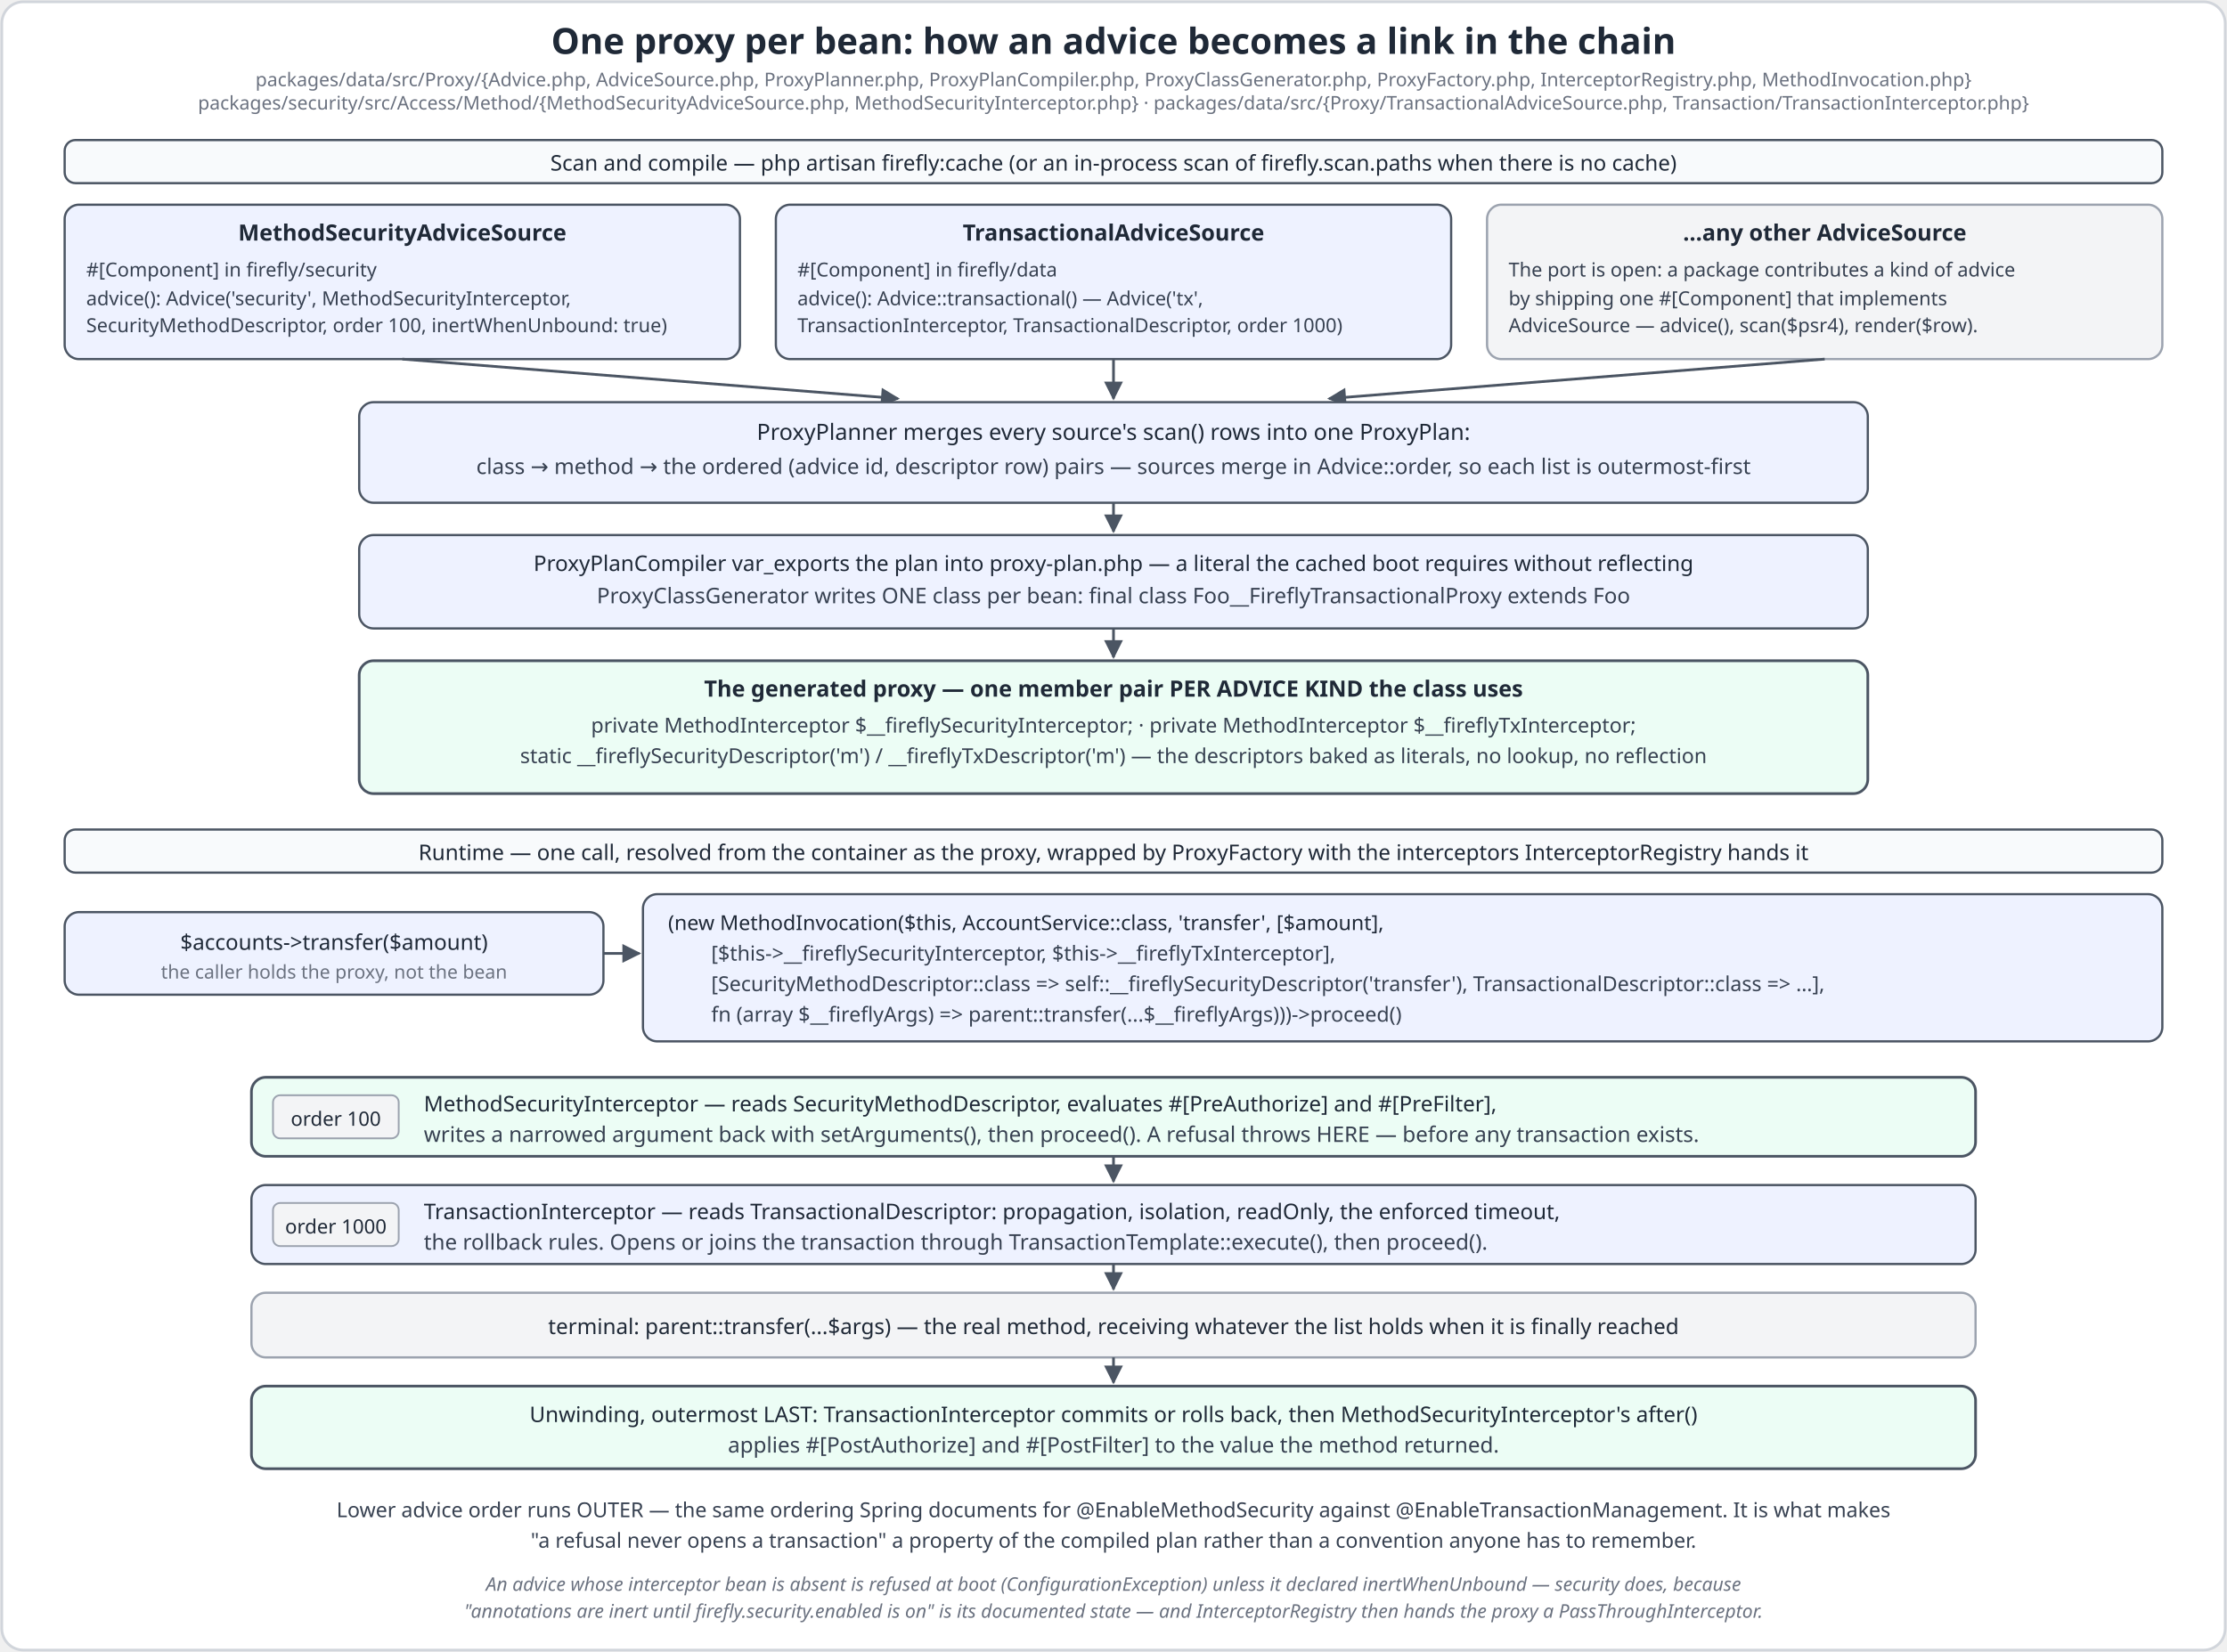
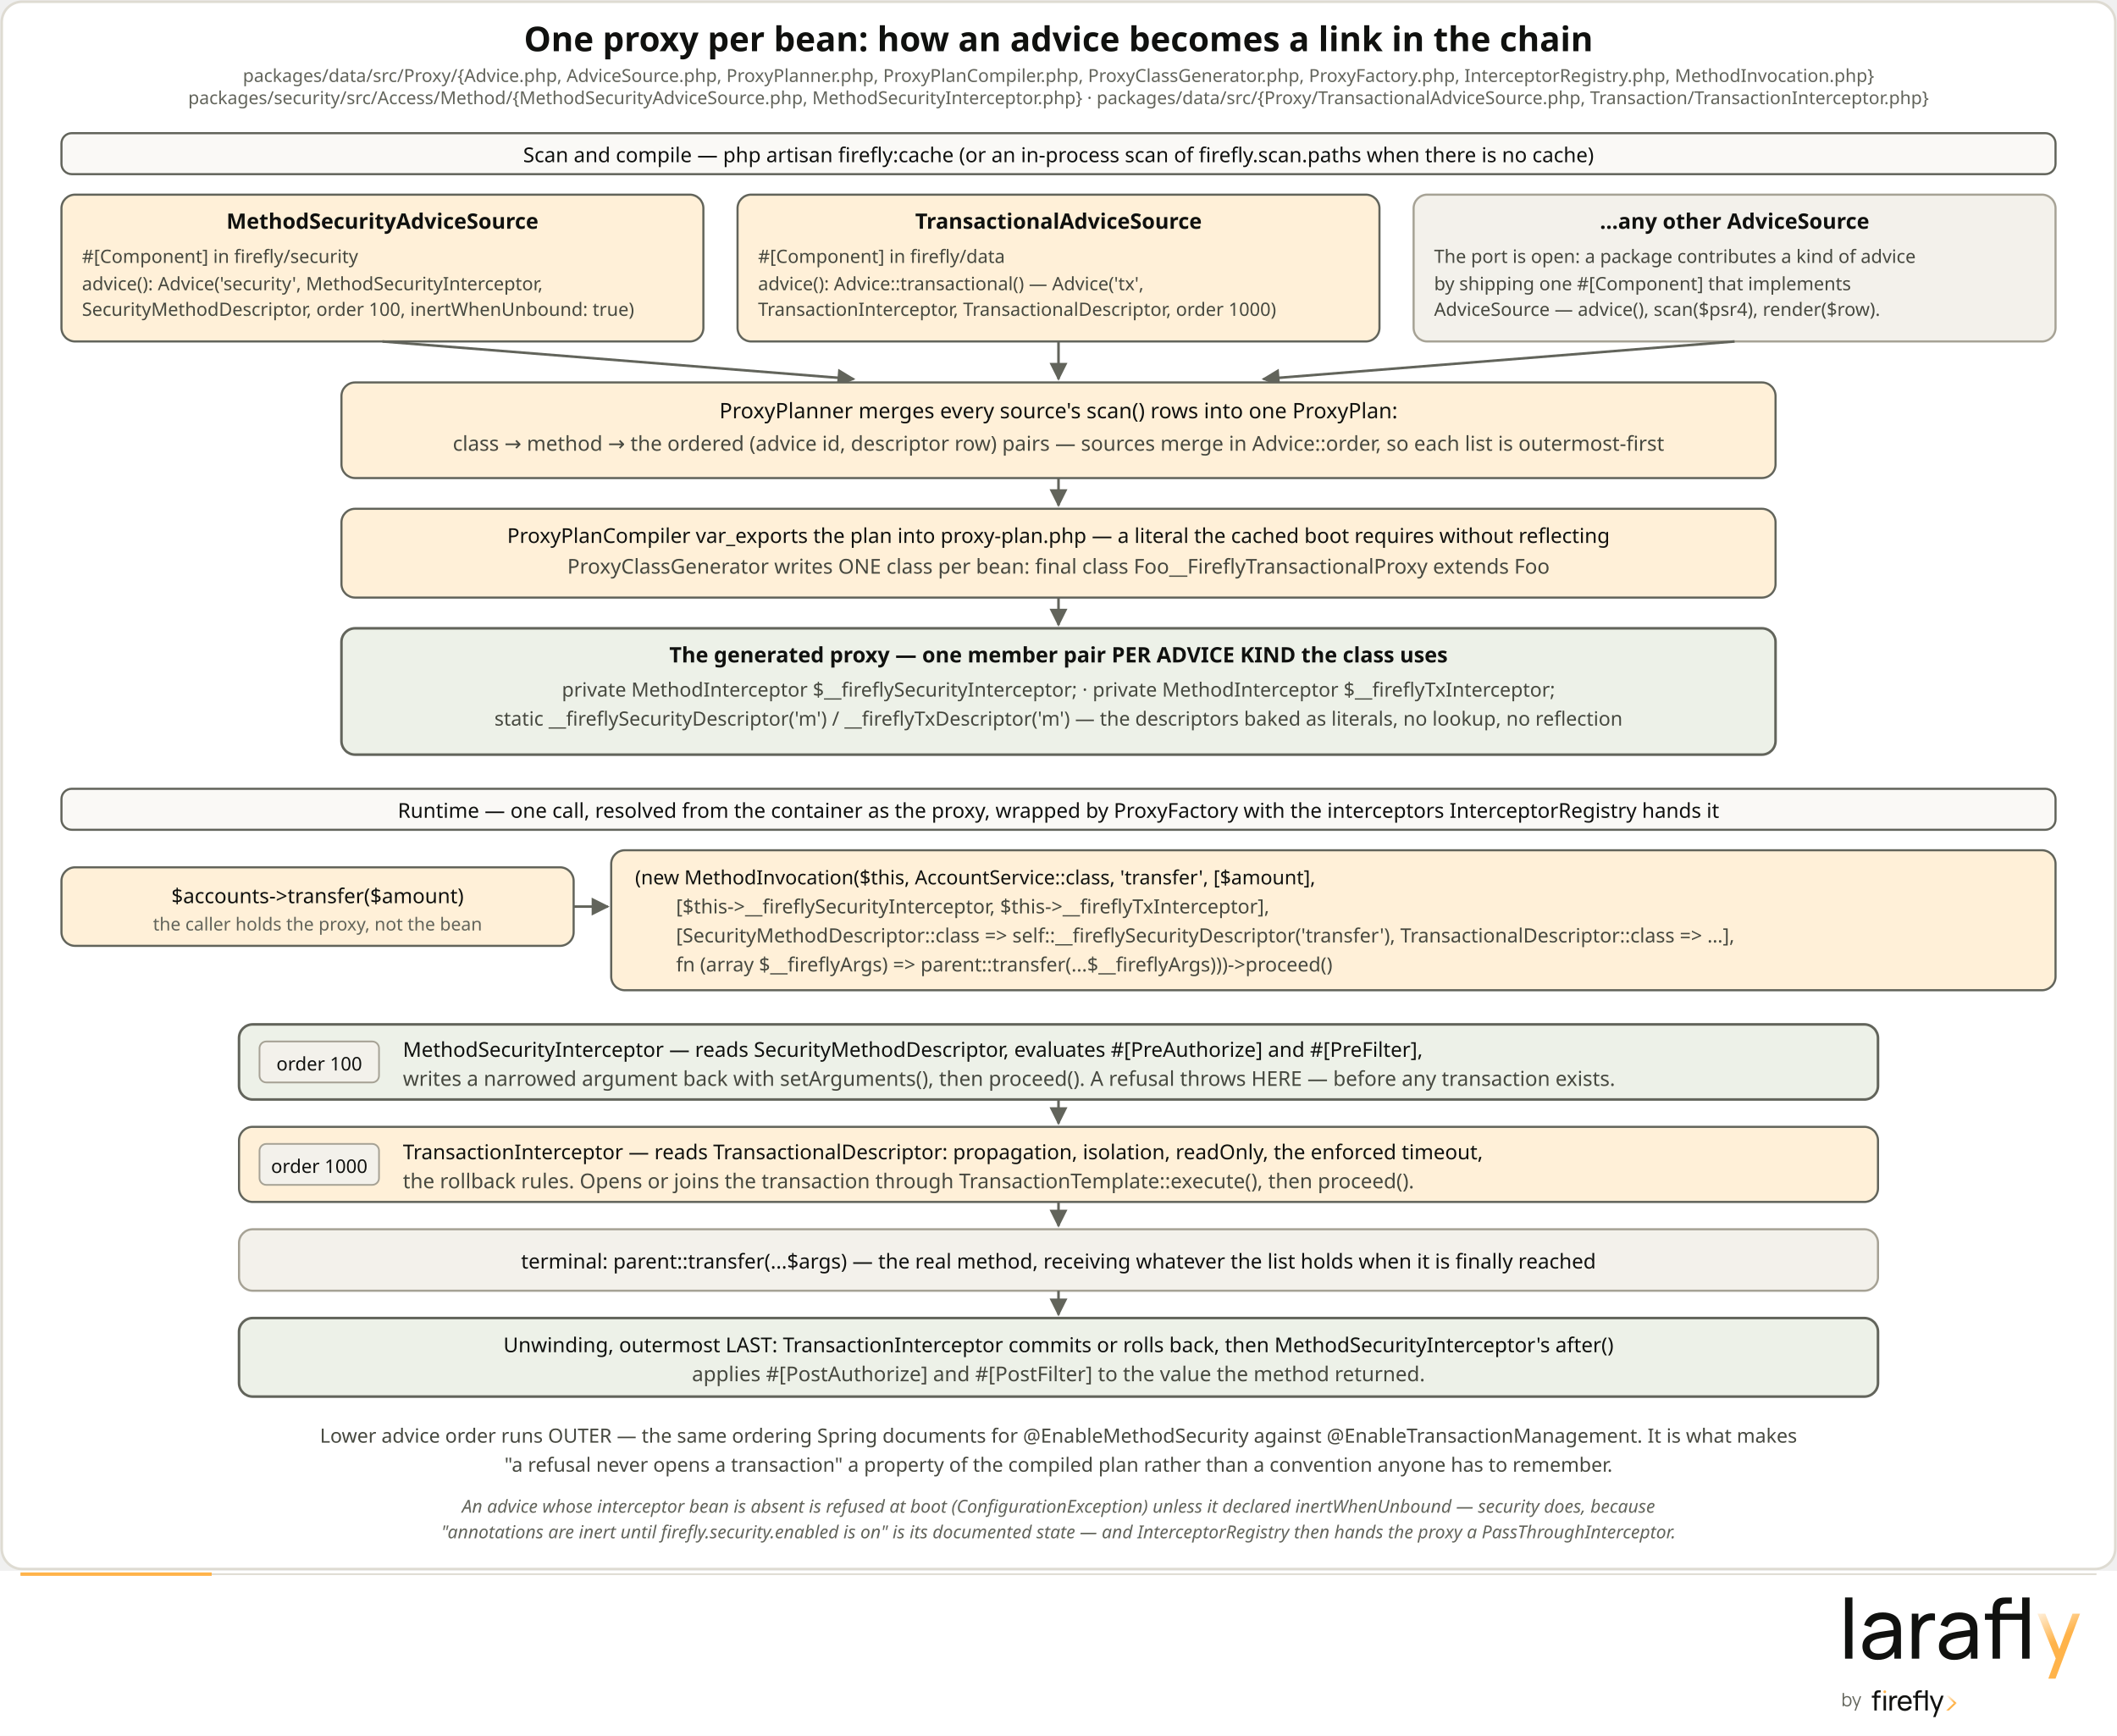
- <svg xmlns="http://www.w3.org/2000/svg" viewBox="0 0 1240 920" font-family="sans-serif">
+ <svg xmlns="http://www.w3.org/2000/svg" viewBox="0 0 1240 1016.72" font-family="sans-serif" data-original-view-box="0 0 1240 920">
  <defs>
    <marker id="mic-arrow" viewBox="0 0 10 10" refX="9" refY="5" markerWidth="7" markerHeight="7" orient="auto-start-reverse">
-       <path d="M0,0 L10,5 L0,10 z" fill="#4b5563" />
+       <path d="M0,0 L10,5 L0,10 z" fill="#62645b" />
    </marker>
  </defs>
-   <rect x="1" y="1" width="1238" height="918" rx="12" fill="#ffffff" stroke="#d1d5db" stroke-width="1.5" />
-   <text x="620" y="30" text-anchor="middle" font-size="20" font-weight="bold" fill="#1f2937">One proxy per bean: how an advice becomes a link in the chain</text>
-   <text x="620" y="48" text-anchor="middle" font-size="10.5" fill="#6b7280">packages/data/src/Proxy/{Advice.php, AdviceSource.php, ProxyPlanner.php, ProxyPlanCompiler.php, ProxyClassGenerator.php, ProxyFactory.php, InterceptorRegistry.php, MethodInvocation.php}</text>
-   <text x="620" y="61" text-anchor="middle" font-size="10.5" fill="#6b7280">packages/security/src/Access/Method/{MethodSecurityAdviceSource.php, MethodSecurityInterceptor.php} · packages/data/src/{Proxy/TransactionalAdviceSource.php, Transaction/TransactionInterceptor.php}</text>
-   <rect x="36" y="78" width="1168" height="24" rx="6" fill="#f8fafc" stroke="#4b5563" stroke-width="1.25" />
-   <text x="620" y="95" text-anchor="middle" font-size="12" fill="#1f2937">Scan and compile — php artisan firefly:cache (or an in-process scan of firefly.scan.paths when there is no cache)</text>
-   <rect x="36" y="114" width="376" height="86" rx="8" fill="#eef2ff" stroke="#4b5563" stroke-width="1.25" />
-   <text x="224" y="134" text-anchor="middle" font-size="12.5" font-weight="bold" fill="#1f2937">MethodSecurityAdviceSource</text>
-   <text x="48" y="154" font-size="10.8" fill="#374151">#[Component] in firefly/security</text>
-   <text x="48" y="170" font-size="10.8" fill="#374151">advice(): Advice('security', MethodSecurityInterceptor,</text>
-   <text x="48" y="185" font-size="10.8" fill="#374151">SecurityMethodDescriptor, order 100, inertWhenUnbound: true)</text>
-   <rect x="432" y="114" width="376" height="86" rx="8" fill="#eef2ff" stroke="#4b5563" stroke-width="1.25" />
-   <text x="620" y="134" text-anchor="middle" font-size="12.5" font-weight="bold" fill="#1f2937">TransactionalAdviceSource</text>
-   <text x="444" y="154" font-size="10.8" fill="#374151">#[Component] in firefly/data</text>
-   <text x="444" y="170" font-size="10.8" fill="#374151">advice(): Advice::transactional() — Advice('tx',</text>
-   <text x="444" y="185" font-size="10.8" fill="#374151">TransactionInterceptor, TransactionalDescriptor, order 1000)</text>
-   <rect x="828" y="114" width="376" height="86" rx="8" fill="#f3f4f6" stroke="#9ca3af" stroke-width="1.25" />
-   <text x="1016" y="134" text-anchor="middle" font-size="12.5" font-weight="bold" fill="#1f2937">…any other AdviceSource</text>
-   <text x="840" y="154" font-size="10.8" fill="#374151">The port is open: a package contributes a kind of advice</text>
-   <text x="840" y="170" font-size="10.8" fill="#374151">by shipping one #[Component] that implements</text>
-   <text x="840" y="185" font-size="10.8" fill="#374151">AdviceSource — advice(), scan($psr4), render($row).</text>
-   <line x1="224" y1="200" x2="500" y2="222" stroke="#4b5563" stroke-width="1.5" marker-end="url(#mic-arrow)" />
-   <line x1="620" y1="200" x2="620" y2="222" stroke="#4b5563" stroke-width="1.5" marker-end="url(#mic-arrow)" />
-   <line x1="1016" y1="200" x2="740" y2="222" stroke="#4b5563" stroke-width="1.5" marker-end="url(#mic-arrow)" />
-   <rect x="200" y="224" width="840" height="56" rx="8" fill="#eef2ff" stroke="#4b5563" stroke-width="1.25" />
-   <text x="620" y="245" text-anchor="middle" font-size="12.5" fill="#1f2937">ProxyPlanner merges every source's scan() rows into one ProxyPlan:</text>
-   <text x="620" y="264" text-anchor="middle" font-size="12" fill="#374151">class → method → the ordered (advice id, descriptor row) pairs — sources merge in Advice::order, so each list is outermost-first</text>
-   <line x1="620" y1="280" x2="620" y2="296" stroke="#4b5563" stroke-width="1.5" marker-end="url(#mic-arrow)" />
-   <rect x="200" y="298" width="840" height="52" rx="8" fill="#eef2ff" stroke="#4b5563" stroke-width="1.25" />
-   <text x="620" y="318" text-anchor="middle" font-size="12" fill="#1f2937">ProxyPlanCompiler var_exports the plan into proxy-plan.php — a literal the cached boot requires without reflecting</text>
-   <text x="620" y="336" text-anchor="middle" font-size="12" fill="#374151">ProxyClassGenerator writes ONE class per bean: final class Foo__FireflyTransactionalProxy extends Foo</text>
-   <line x1="620" y1="350" x2="620" y2="366" stroke="#4b5563" stroke-width="1.5" marker-end="url(#mic-arrow)" />
-   <rect x="200" y="368" width="840" height="74" rx="8" fill="#ecfdf5" stroke="#4b5563" stroke-width="1.5" />
-   <text x="620" y="388" text-anchor="middle" font-size="12.5" font-weight="bold" fill="#1f2937">The generated proxy — one member pair PER ADVICE KIND the class uses</text>
-   <text x="620" y="408" text-anchor="middle" font-size="11.5" fill="#374151">private MethodInterceptor $__fireflySecurityInterceptor; · private MethodInterceptor $__fireflyTxInterceptor;</text>
-   <text x="620" y="425" text-anchor="middle" font-size="11.5" fill="#374151">static __fireflySecurityDescriptor('m') / __fireflyTxDescriptor('m') — the descriptors baked as literals, no lookup, no reflection</text>
-   <rect x="36" y="462" width="1168" height="24" rx="6" fill="#f8fafc" stroke="#4b5563" stroke-width="1.25" />
-   <text x="620" y="479" text-anchor="middle" font-size="12" fill="#1f2937">Runtime — one call, resolved from the container as the proxy, wrapped by ProxyFactory with the interceptors InterceptorRegistry hands it</text>
-   <rect x="36" y="508" width="300" height="46" rx="8" fill="#eef2ff" stroke="#4b5563" stroke-width="1.25" />
-   <text x="186" y="529" text-anchor="middle" font-size="12" fill="#1f2937">$accounts-&gt;transfer($amount)</text>
-   <text x="186" y="545" text-anchor="middle" font-size="10.5" fill="#6b7280">the caller holds the proxy, not the bean</text>
-   <line x1="336" y1="531" x2="356" y2="531" stroke="#4b5563" stroke-width="1.5" marker-end="url(#mic-arrow)" />
-   <rect x="358" y="498" width="846" height="82" rx="8" fill="#eef2ff" stroke="#4b5563" stroke-width="1.25" />
-   <text x="372" y="518" font-size="11.5" fill="#1f2937">(new MethodInvocation($this, AccountService::class, 'transfer', [$amount],</text>
-   <text x="396" y="535" font-size="11.5" fill="#374151">[$this-&gt;__fireflySecurityInterceptor, $this-&gt;__fireflyTxInterceptor],</text>
-   <text x="396" y="552" font-size="11.5" fill="#374151">[SecurityMethodDescriptor::class =&gt; self::__fireflySecurityDescriptor('transfer'), TransactionalDescriptor::class =&gt; …],</text>
-   <text x="396" y="569" font-size="11.5" fill="#374151">fn (array $__fireflyArgs) =&gt; parent::transfer(...$__fireflyArgs)))-&gt;proceed()</text>
-   <rect x="140" y="600" width="960" height="44" rx="8" fill="#ecfdf5" stroke="#4b5563" stroke-width="1.5" />
-   <rect x="152" y="610" width="70" height="24" rx="4" fill="#f3f4f6" stroke="#9ca3af" />
-   <text x="187" y="627" text-anchor="middle" font-size="11" fill="#1f2937">order 100</text>
-   <text x="236" y="619" font-size="12" fill="#1f2937">MethodSecurityInterceptor — reads SecurityMethodDescriptor, evaluates #[PreAuthorize] and #[PreFilter],</text>
-   <text x="236" y="636" font-size="12" fill="#374151">writes a narrowed argument back with setArguments(), then proceed(). A refusal throws HERE — before any transaction exists.</text>
-   <line x1="620" y1="644" x2="620" y2="658" stroke="#4b5563" stroke-width="1.5" marker-end="url(#mic-arrow)" />
-   <rect x="140" y="660" width="960" height="44" rx="8" fill="#eef2ff" stroke="#4b5563" stroke-width="1.25" />
-   <rect x="152" y="670" width="70" height="24" rx="4" fill="#f3f4f6" stroke="#9ca3af" />
-   <text x="187" y="687" text-anchor="middle" font-size="11" fill="#1f2937">order 1000</text>
-   <text x="236" y="679" font-size="12" fill="#1f2937">TransactionInterceptor — reads TransactionalDescriptor: propagation, isolation, readOnly, the enforced timeout,</text>
-   <text x="236" y="696" font-size="12" fill="#374151">the rollback rules. Opens or joins the transaction through TransactionTemplate::execute(), then proceed().</text>
-   <line x1="620" y1="704" x2="620" y2="718" stroke="#4b5563" stroke-width="1.5" marker-end="url(#mic-arrow)" />
-   <rect x="140" y="720" width="960" height="36" rx="8" fill="#f3f4f6" stroke="#9ca3af" stroke-width="1.25" />
-   <text x="620" y="743" text-anchor="middle" font-size="12" fill="#1f2937">terminal: parent::transfer(...$args) — the real method, receiving whatever the list holds when it is finally reached</text>
-   <line x1="620" y1="756" x2="620" y2="770" stroke="#4b5563" stroke-width="1.5" marker-end="url(#mic-arrow)" />
-   <rect x="140" y="772" width="960" height="46" rx="8" fill="#ecfdf5" stroke="#4b5563" stroke-width="1.5" />
-   <text x="620" y="792" text-anchor="middle" font-size="12" fill="#1f2937">Unwinding, outermost LAST: TransactionInterceptor commits or rolls back, then MethodSecurityInterceptor's after()</text>
-   <text x="620" y="809" text-anchor="middle" font-size="12" fill="#374151">applies #[PostAuthorize] and #[PostFilter] to the value the method returned.</text>
-   <text x="620" y="845" text-anchor="middle" font-size="11.5" fill="#374151">Lower advice order runs OUTER — the same ordering Spring documents for @EnableMethodSecurity against @EnableTransactionManagement. It is what makes</text>
-   <text x="620" y="862" text-anchor="middle" font-size="11.5" fill="#374151">"a refusal never opens a transaction" a property of the compiled plan rather than a convention anyone has to remember.</text>
-   <text x="620" y="886" text-anchor="middle" font-size="10.5" fill="#6b7280" font-style="italic">An advice whose interceptor bean is absent is refused at boot (ConfigurationException) unless it declared inertWhenUnbound — security does, because</text>
-   <text x="620" y="901" text-anchor="middle" font-size="10.5" fill="#6b7280" font-style="italic">"annotations are inert until firefly.security.enabled is on" is its documented state — and InterceptorRegistry then hands the proxy a PassThroughInterceptor.</text>
+   <rect x="1" y="1" width="1238" height="918" rx="12" fill="#ffffff" stroke="#dedbd2" stroke-width="1.5" />
+   <text x="620" y="30" text-anchor="middle" font-size="20" font-weight="bold" fill="#10110f">One proxy per bean: how an advice becomes a link in the chain</text>
+   <text x="620" y="48" text-anchor="middle" font-size="10.5" fill="#62645b">packages/data/src/Proxy/{Advice.php, AdviceSource.php, ProxyPlanner.php, ProxyPlanCompiler.php, ProxyClassGenerator.php, ProxyFactory.php, InterceptorRegistry.php, MethodInvocation.php}</text>
+   <text x="620" y="61" text-anchor="middle" font-size="10.5" fill="#62645b">packages/security/src/Access/Method/{MethodSecurityAdviceSource.php, MethodSecurityInterceptor.php} · packages/data/src/{Proxy/TransactionalAdviceSource.php, Transaction/TransactionInterceptor.php}</text>
+   <rect x="36" y="78" width="1168" height="24" rx="6" fill="#faf9f6" stroke="#62645b" stroke-width="1.25" />
+   <text x="620" y="95" text-anchor="middle" font-size="12" fill="#10110f">Scan and compile — php artisan firefly:cache (or an in-process scan of firefly.scan.paths when there is no cache)</text>
+   <rect x="36" y="114" width="376" height="86" rx="8" fill="#fff0d8" stroke="#62645b" stroke-width="1.25" />
+   <text x="224" y="134" text-anchor="middle" font-size="12.5" font-weight="bold" fill="#10110f">MethodSecurityAdviceSource</text>
+   <text x="48" y="154" font-size="10.8" fill="#46483f">#[Component] in firefly/security</text>
+   <text x="48" y="170" font-size="10.8" fill="#46483f">advice(): Advice('security', MethodSecurityInterceptor,</text>
+   <text x="48" y="185" font-size="10.8" fill="#46483f">SecurityMethodDescriptor, order 100, inertWhenUnbound: true)</text>
+   <rect x="432" y="114" width="376" height="86" rx="8" fill="#fff0d8" stroke="#62645b" stroke-width="1.25" />
+   <text x="620" y="134" text-anchor="middle" font-size="12.5" font-weight="bold" fill="#10110f">TransactionalAdviceSource</text>
+   <text x="444" y="154" font-size="10.8" fill="#46483f">#[Component] in firefly/data</text>
+   <text x="444" y="170" font-size="10.8" fill="#46483f">advice(): Advice::transactional() — Advice('tx',</text>
+   <text x="444" y="185" font-size="10.8" fill="#46483f">TransactionInterceptor, TransactionalDescriptor, order 1000)</text>
+   <rect x="828" y="114" width="376" height="86" rx="8" fill="#f3f1eb" stroke="#a6a295" stroke-width="1.25" />
+   <text x="1016" y="134" text-anchor="middle" font-size="12.5" font-weight="bold" fill="#10110f">…any other AdviceSource</text>
+   <text x="840" y="154" font-size="10.8" fill="#46483f">The port is open: a package contributes a kind of advice</text>
+   <text x="840" y="170" font-size="10.8" fill="#46483f">by shipping one #[Component] that implements</text>
+   <text x="840" y="185" font-size="10.8" fill="#46483f">AdviceSource — advice(), scan($psr4), render($row).</text>
+   <line x1="224" y1="200" x2="500" y2="222" stroke="#62645b" stroke-width="1.5" marker-end="url(#mic-arrow)" />
+   <line x1="620" y1="200" x2="620" y2="222" stroke="#62645b" stroke-width="1.5" marker-end="url(#mic-arrow)" />
+   <line x1="1016" y1="200" x2="740" y2="222" stroke="#62645b" stroke-width="1.5" marker-end="url(#mic-arrow)" />
+   <rect x="200" y="224" width="840" height="56" rx="8" fill="#fff0d8" stroke="#62645b" stroke-width="1.25" />
+   <text x="620" y="245" text-anchor="middle" font-size="12.5" fill="#10110f">ProxyPlanner merges every source's scan() rows into one ProxyPlan:</text>
+   <text x="620" y="264" text-anchor="middle" font-size="12" fill="#46483f">class → method → the ordered (advice id, descriptor row) pairs — sources merge in Advice::order, so each list is outermost-first</text>
+   <line x1="620" y1="280" x2="620" y2="296" stroke="#62645b" stroke-width="1.5" marker-end="url(#mic-arrow)" />
+   <rect x="200" y="298" width="840" height="52" rx="8" fill="#fff0d8" stroke="#62645b" stroke-width="1.25" />
+   <text x="620" y="318" text-anchor="middle" font-size="12" fill="#10110f">ProxyPlanCompiler var_exports the plan into proxy-plan.php — a literal the cached boot requires without reflecting</text>
+   <text x="620" y="336" text-anchor="middle" font-size="12" fill="#46483f">ProxyClassGenerator writes ONE class per bean: final class Foo__FireflyTransactionalProxy extends Foo</text>
+   <line x1="620" y1="350" x2="620" y2="366" stroke="#62645b" stroke-width="1.5" marker-end="url(#mic-arrow)" />
+   <rect x="200" y="368" width="840" height="74" rx="8" fill="#edf1e8" stroke="#62645b" stroke-width="1.5" />
+   <text x="620" y="388" text-anchor="middle" font-size="12.5" font-weight="bold" fill="#10110f">The generated proxy — one member pair PER ADVICE KIND the class uses</text>
+   <text x="620" y="408" text-anchor="middle" font-size="11.5" fill="#46483f">private MethodInterceptor $__fireflySecurityInterceptor; · private MethodInterceptor $__fireflyTxInterceptor;</text>
+   <text x="620" y="425" text-anchor="middle" font-size="11.5" fill="#46483f">static __fireflySecurityDescriptor('m') / __fireflyTxDescriptor('m') — the descriptors baked as literals, no lookup, no reflection</text>
+   <rect x="36" y="462" width="1168" height="24" rx="6" fill="#faf9f6" stroke="#62645b" stroke-width="1.25" />
+   <text x="620" y="479" text-anchor="middle" font-size="12" fill="#10110f">Runtime — one call, resolved from the container as the proxy, wrapped by ProxyFactory with the interceptors InterceptorRegistry hands it</text>
+   <rect x="36" y="508" width="300" height="46" rx="8" fill="#fff0d8" stroke="#62645b" stroke-width="1.25" />
+   <text x="186" y="529" text-anchor="middle" font-size="12" fill="#10110f">$accounts-&gt;transfer($amount)</text>
+   <text x="186" y="545" text-anchor="middle" font-size="10.5" fill="#62645b">the caller holds the proxy, not the bean</text>
+   <line x1="336" y1="531" x2="356" y2="531" stroke="#62645b" stroke-width="1.5" marker-end="url(#mic-arrow)" />
+   <rect x="358" y="498" width="846" height="82" rx="8" fill="#fff0d8" stroke="#62645b" stroke-width="1.25" />
+   <text x="372" y="518" font-size="11.5" fill="#10110f">(new MethodInvocation($this, AccountService::class, 'transfer', [$amount],</text>
+   <text x="396" y="535" font-size="11.5" fill="#46483f">[$this-&gt;__fireflySecurityInterceptor, $this-&gt;__fireflyTxInterceptor],</text>
+   <text x="396" y="552" font-size="11.5" fill="#46483f">[SecurityMethodDescriptor::class =&gt; self::__fireflySecurityDescriptor('transfer'), TransactionalDescriptor::class =&gt; …],</text>
+   <text x="396" y="569" font-size="11.5" fill="#46483f">fn (array $__fireflyArgs) =&gt; parent::transfer(...$__fireflyArgs)))-&gt;proceed()</text>
+   <rect x="140" y="600" width="960" height="44" rx="8" fill="#edf1e8" stroke="#62645b" stroke-width="1.5" />
+   <rect x="152" y="610" width="70" height="24" rx="4" fill="#f3f1eb" stroke="#a6a295" />
+   <text x="187" y="627" text-anchor="middle" font-size="11" fill="#10110f">order 100</text>
+   <text x="236" y="619" font-size="12" fill="#10110f">MethodSecurityInterceptor — reads SecurityMethodDescriptor, evaluates #[PreAuthorize] and #[PreFilter],</text>
+   <text x="236" y="636" font-size="12" fill="#46483f">writes a narrowed argument back with setArguments(), then proceed(). A refusal throws HERE — before any transaction exists.</text>
+   <line x1="620" y1="644" x2="620" y2="658" stroke="#62645b" stroke-width="1.5" marker-end="url(#mic-arrow)" />
+   <rect x="140" y="660" width="960" height="44" rx="8" fill="#fff0d8" stroke="#62645b" stroke-width="1.25" />
+   <rect x="152" y="670" width="70" height="24" rx="4" fill="#f3f1eb" stroke="#a6a295" />
+   <text x="187" y="687" text-anchor="middle" font-size="11" fill="#10110f">order 1000</text>
+   <text x="236" y="679" font-size="12" fill="#10110f">TransactionInterceptor — reads TransactionalDescriptor: propagation, isolation, readOnly, the enforced timeout,</text>
+   <text x="236" y="696" font-size="12" fill="#46483f">the rollback rules. Opens or joins the transaction through TransactionTemplate::execute(), then proceed().</text>
+   <line x1="620" y1="704" x2="620" y2="718" stroke="#62645b" stroke-width="1.5" marker-end="url(#mic-arrow)" />
+   <rect x="140" y="720" width="960" height="36" rx="8" fill="#f3f1eb" stroke="#a6a295" stroke-width="1.25" />
+   <text x="620" y="743" text-anchor="middle" font-size="12" fill="#10110f">terminal: parent::transfer(...$args) — the real method, receiving whatever the list holds when it is finally reached</text>
+   <line x1="620" y1="756" x2="620" y2="770" stroke="#62645b" stroke-width="1.5" marker-end="url(#mic-arrow)" />
+   <rect x="140" y="772" width="960" height="46" rx="8" fill="#edf1e8" stroke="#62645b" stroke-width="1.5" />
+   <text x="620" y="792" text-anchor="middle" font-size="12" fill="#10110f">Unwinding, outermost LAST: TransactionInterceptor commits or rolls back, then MethodSecurityInterceptor's after()</text>
+   <text x="620" y="809" text-anchor="middle" font-size="12" fill="#46483f">applies #[PostAuthorize] and #[PostFilter] to the value the method returned.</text>
+   <text x="620" y="845" text-anchor="middle" font-size="11.5" fill="#46483f">Lower advice order runs OUTER — the same ordering Spring documents for @EnableMethodSecurity against @EnableTransactionManagement. It is what makes</text>
+   <text x="620" y="862" text-anchor="middle" font-size="11.5" fill="#46483f">"a refusal never opens a transaction" a property of the compiled plan rather than a convention anyone has to remember.</text>
+   <text x="620" y="886" text-anchor="middle" font-size="10.5" fill="#62645b" font-style="italic">An advice whose interceptor bean is absent is refused at boot (ConfigurationException) unless it declared inertWhenUnbound — security does, because</text>
+   <text x="620" y="901" text-anchor="middle" font-size="10.5" fill="#62645b" font-style="italic">"annotations are inert until firefly.security.enabled is on" is its documented state — and InterceptorRegistry then hands the proxy a PassThroughInterceptor.</text>
+   <g data-framework-brand="2026-10-08" aria-hidden="true">
+     <rect x="0" y="920" width="1240" height="96.72" fill="#ffffff" />
+     <path d="M12 922H1228" stroke="#dedbd2" stroke-width="1" />
+     <path d="M12 922H124" stroke="#ffb34a" stroke-width="2" />
+     <svg width="158.17" height="84.32" viewBox="0 0 453.96 242" x="1069.83" y="926.2" aria-hidden="true">
+       <g fill="#10110f" transform="translate(20 130) scale(0.07 -0.07)">
+         <g transform="translate(0 0)">
+           <path d="M160 0L160 1470L338 1470L338 0Z" />
+         </g>
+         <g transform="translate(498 0)">
+           <path d="M447 -30Q326 -30 244.5 14.5Q163 59 121.5 132Q80 205 80 292Q80 377 112.5 439.5Q145 502 204 543.5Q263 585 345 609Q422 630 517.5 645.5Q613 661 711 674Q773 682 830 690Q827 813 773 875Q712 944 564 944Q466 944 392.5 899.5Q319 855 289 755L120 806Q159 948 271 1029Q383 1110 566 1110Q713 1110 818.5 1057.5Q924 1005 970 899Q993 849 999 790.5Q1005 732 1005 668L1005 0L847 0L847 168Q793 86 714 37Q604 -30 447 -30ZM474 119Q570 119 640.5 153.5Q711 188 754 244.5Q797 301 810 368Q825 418 827 480Q827 513 828 538Q773 531 719 524Q635 513 560 500.5Q485 488 425 471Q381 457 342.5 435Q304 413 280.5 378.5Q257 344 257 293Q257 249 279.5 209Q302 169 349.5 144Q397 119 474 119Z" />
+         </g>
+         <g transform="translate(1623 0)">
+           <path d="M140 0L140 1080L299 1080L299 908Q310 927 323 945Q353 987 391 1014Q433 1048 486 1066Q539 1084 594 1087.5Q649 1091 697 1080L697 913Q641 928 574 921Q507 914 450 872Q398 835 369.5 782Q341 729 330 667.5Q319 606 319 542L319 0Z" />
+         </g>
+         <g transform="translate(2335 0)">
+           <path d="M447 -30Q326 -30 244.5 14.5Q163 59 121.5 132Q80 205 80 292Q80 377 112.5 439.5Q145 502 204 543.5Q263 585 345 609Q422 630 517.5 645.5Q613 661 711 674Q773 682 830 690Q827 813 773 875Q712 944 564 944Q466 944 392.5 899.5Q319 855 289 755L120 806Q159 948 271 1029Q383 1110 566 1110Q713 1110 818.5 1057.5Q924 1005 970 899Q993 849 999 790.5Q1005 732 1005 668L1005 0L847 0L847 168Q793 86 714 37Q604 -30 447 -30ZM474 119Q570 119 640.5 153.5Q711 188 754 244.5Q797 301 810 368Q825 418 827 480Q827 513 828 538Q773 531 719 524Q635 513 560 500.5Q485 488 425 471Q381 457 342.5 435Q304 413 280.5 378.5Q257 344 257 293Q257 249 279.5 209Q302 169 349.5 144Q397 119 474 119Z" />
+         </g>
+         <g transform="translate(3460 0)">
+           <path d="M243 0L243 933L60 933L60 1080L243 1080L243 1139Q243 1181 247 1224.5Q251 1268 265 1309.5Q279 1351 311 1386Q348 1427 392 1444.5Q436 1462 481.5 1466Q527 1470 568 1470L705 1470L705 1322L578 1322Q499 1322 460 1283.5Q421 1245 421 1167L421 1080L954 1080L954 1470L1132 1470L1132 0L954 0L954 933L421 933L421 0Z" />
+         </g>
+         <g transform="translate(4752 0)">
+           <g data-family-terminal="trail-y">
+             <defs>
+               <linearGradient id="brand-38128555f0-logo-family-larafly-20-130-140" gradientUnits="userSpaceOnUse" x1="30" y1="1080" x2="554" y2="230">
+                 <stop offset="0" stop-color="#ffb34a" stop-opacity="0.2" />
+                 <stop offset="0.8" stop-color="#ffb34a" stop-opacity="1" />
+               </linearGradient>
+             </defs>
+             <path d="M290 -480L468 4L30 1080L217 1080L554 230L870 1080L1051 1080L463 -480Z" fill="url(#brand-38128555f0-logo-family-larafly-20-130-140)" />
+           </g>
+         </g>
+       </g>
+       <g fill="#62645b" transform="translate(25 210) scale(0.0155 -0.0155)">
+         <path d="M625 -30Q476 -30 373 46Q314 89 271 150L271 0L139 0L139 1440L287 1440L287 953Q325 1001 375 1036Q479 1110 631 1110Q779 1110 885 1035Q991 960 1047.5 831Q1104 702 1104 541Q1104 379 1047 250Q990 121 883 45.5Q776 -30 625 -30ZM610 107Q723 107 798 164Q873 221 910.5 319.5Q948 418 948 541Q948 663 911 761Q874 859 798.5 916Q723 973 607 973Q494 973 419.5 918Q345 863 308 765.5Q271 668 271 541Q271 416 308 317.5Q345 219 420 163Q495 107 610 107Z" transform="translate(0 0)" />
+         <path d="M294 -480L472 3L33 1080L189 1080L544 192L871 1080L1021 1080L441 -480Z" transform="translate(1131 0)" />
+       </g>
+       <svg x="76" y="183" width="143" height="45.48" viewBox="5 -148 619.4 197">
+         <defs>
+           <linearGradient id="brand-38128555f0-logo-firefly-trail" gradientUnits="userSpaceOnUse" x1="567.4" y1="-108" x2="623.4" y2="-54">
+             <stop offset="0" stop-color="#ffb34a" stop-opacity="0.2" />
+             <stop offset="0.8" stop-color="#ffb34a" stop-opacity="1" />
+           </linearGradient>
+         </defs>
+         <path d="M24.3 0L24.3 -93.3L6 -93.3L6 -108L24.3 -108L24.3 -113.9Q24.3 -118.1 24.7 -122.45Q25.1 -126.8 26.5 -130.95Q27.9 -135.1 31.1 -138.6Q34.8 -142.7 39.2 -144.45Q43.6 -146.2 48.15 -146.6Q52.7 -147 56.8 -147L70.5 -147L70.5 -132.2L57.8 -132.2Q49.9 -132.2 46 -128.35Q42.1 -124.5 42.1 -116.7L42.1 -108L70.5 -108L70.5 -93.3L42.1 -93.3L42.1 0ZM91.5 0L91.5 -108L109.3 -108L109.3 0ZM134.8 0L134.8 -108L150.7 -108L150.7 -90.8Q151.8 -92.7 153.1 -94.5Q156.1 -98.7 159.9 -101.4Q164.1 -104.8 169.4 -106.6Q174.7 -108.4 180.2 -108.75Q185.7 -109.1 190.5 -108L190.5 -91.3Q184.9 -92.8 178.2 -92.1Q171.5 -91.4 165.8 -87.2Q160.6 -83.5 157.75 -78.2Q154.9 -72.9 153.8 -66.75Q152.7 -60.6 152.7 -54.2L152.7 0ZM247.3 3Q231.4 3 219.55 -4.05Q207.7 -11.1 201.1 -23.75Q194.5 -36.4 194.5 -53.3Q194.5 -71 201 -83.95Q207.5 -96.9 219.15 -103.95Q230.8 -111 246.5 -111Q262.8 -111 274.25 -103.5Q285.7 -96 291.45 -82.1Q297.2 -68.2 296.4 -49L213.6 -49Q214.6 -33.5 222 -24.4Q230.6 -13.9 246.5 -13.9Q257.2 -13.9 265.1 -18.8Q273 -23.7 277.5 -32.9L294.6 -27Q288.3 -12.7 275.65 -4.85Q263 3 247.3 3ZM277.9 -63.3Q276.5 -77.4 270.3 -85.2Q262.5 -95 247.1 -95Q230.6 -95 222 -84.4Q215.5 -76.4 213.9 -63.3ZM324.4 0L324.4 -93.3L306.1 -93.3L306.1 -108L324.4 -108L324.4 -113.9Q324.4 -118.1 324.8 -122.45Q325.2 -126.8 326.6 -130.95Q328 -135.1 331.2 -138.6Q334.9 -142.7 339.3 -144.45Q343.7 -146.2 348.25 -146.6Q352.8 -147 356.9 -147L370.6 -147L370.6 -132.2L357.9 -132.2Q350 -132.2 346.1 -128.35Q342.2 -124.5 342.2 -116.7L342.2 -108L395.5 -108L395.5 -147L413.3 -147L413.3 0L395.5 0L395.5 -93.3L342.2 -93.3L342.2 0ZM452.8 48L470.6 -0.4L426.8 -108L445.5 -108L479.2 -23L510.8 -108L528.9 -108L470.1 48Z" fill="#10110f" />
+         <circle cx="100.4" cy="-136.3" r="9.97" fill="#ffb34a" />
+         <path d="M567.4 -108L623.4 -54L603.4 -54L547.4 -108Z" fill="url(#brand-38128555f0-logo-firefly-trail)" />
+         <path d="M623.4 -54L567.4 0L547.4 0L603.4 -54Z" fill="#ffb34a" />
+       </svg>
+     </svg>
+   </g>
</svg>
